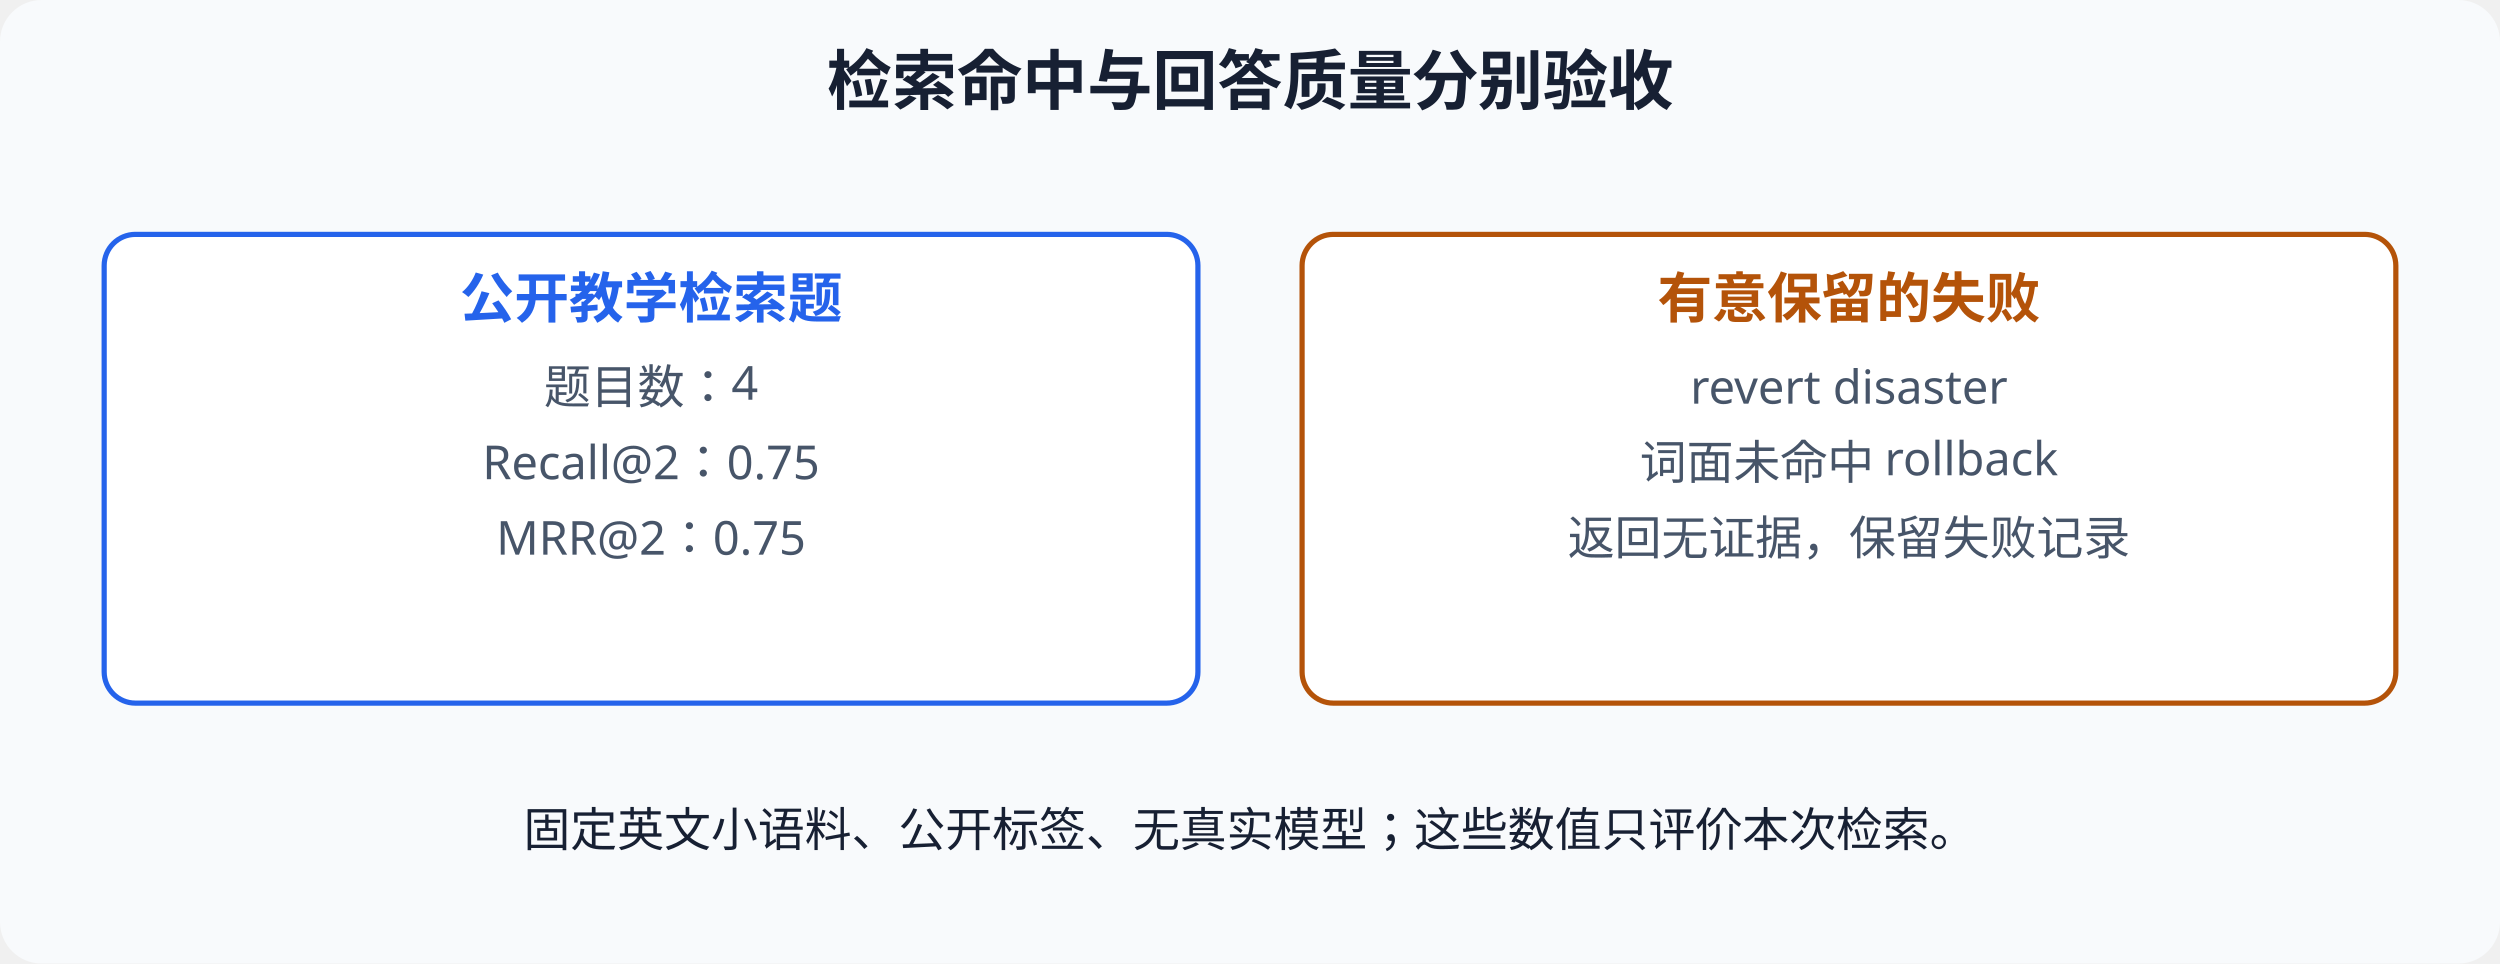
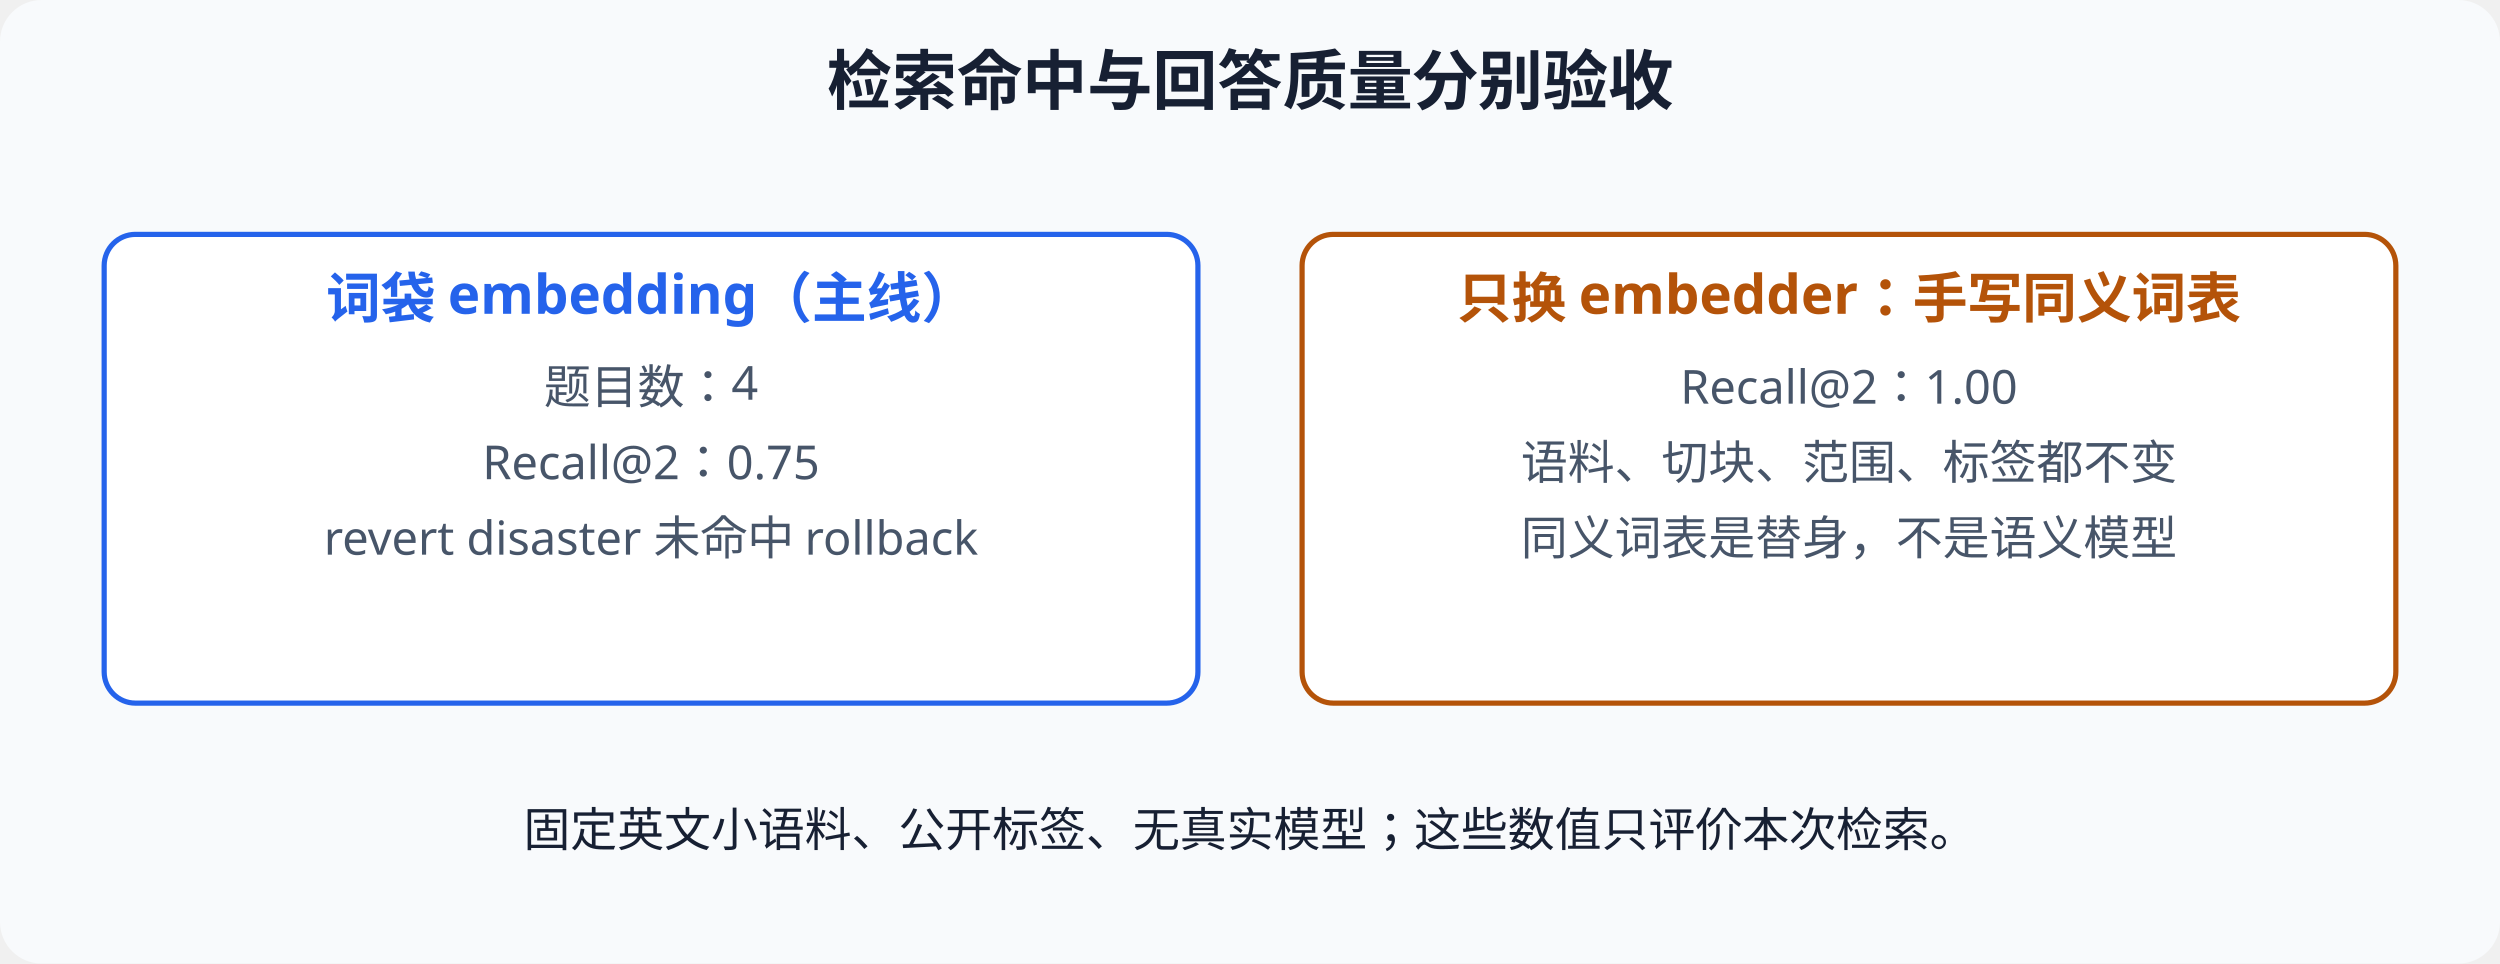
<svg xmlns="http://www.w3.org/2000/svg" width="960" height="370" viewBox="0 0 960 370" role="img" aria-labelledby="title desc">
  <defs>
    <marker id="arrow" viewBox="0 0 10 10" refX="9" refY="5" markerWidth="7" markerHeight="7" orient="auto">
      <path d="M0 0L10 5L0 10Z" fill="#64748b" />
    </marker>
  </defs>
  <rect width="960" height="370" rx="16" fill="#f8fafc" />
  <g font-family="PingFang SC, Microsoft YaHei, sans-serif">
    <text x="480" y="40" text-anchor="middle" font-size="25" fill="#172033" font-weight="700">检索命中与回答质量分别验收</text>
    <rect x="40" y="90" width="420" height="180" rx="12" fill="#fff" stroke="#2563eb" stroke-width="2" />
-     <text x="250.0" y="122" text-anchor="middle" font-size="21" fill="#2563eb" font-weight="700">公开教学检索题</text>
+     <text x="250.0" y="122" text-anchor="middle" font-size="21" fill="#2563eb" font-weight="700">词袋 embedding（主线）</text>
    <text x="250.0" y="155" text-anchor="middle" font-size="18" fill="#475569" font-weight="400">题目数：4</text>
    <text x="250.0" y="184" text-anchor="middle" font-size="18" fill="#475569" font-weight="400">Recall@2：0.75</text>
-     <text x="250.0" y="213" text-anchor="middle" font-size="18" fill="#475569" font-weight="400">MRR@2：0.75</text>
+     <text x="250.0" y="213" text-anchor="middle" font-size="18" fill="#475569" font-weight="400">revert disaster 未命中 rollback</text>
    <rect x="500" y="90" width="420" height="180" rx="12" fill="#fff" stroke="#b45309" stroke-width="2" />
-     <text x="710.0" y="122" text-anchor="middle" font-size="21" fill="#b45309" font-weight="700">有意保留的失败</text>
-     <text x="710.0" y="155" text-anchor="middle" font-size="18" fill="#475569" font-weight="400">revert disaster</text>
-     <text x="710.0" y="184" text-anchor="middle" font-size="18" fill="#475569" font-weight="400">词面未命中 rollback</text>
-     <text x="710.0" y="213" text-anchor="middle" font-size="18" fill="#475569" font-weight="400">返回无证据，保留失败记录</text>
+     <text x="710.0" y="122" text-anchor="middle" font-size="21" fill="#b45309" font-weight="700">只换 embedder：手写同义词表</text>
+     <text x="710.0" y="155" text-anchor="middle" font-size="18" fill="#475569" font-weight="400">Recall@2：1.00</text>
+     <text x="710.0" y="184" text-anchor="middle" font-size="18" fill="#475569" font-weight="400">语料、切块、范围、标签都不变</text>
+     <text x="710.0" y="213" text-anchor="middle" font-size="18" fill="#475569" font-weight="400">同义词表是替身，不是语义模型</text>
    <text x="480" y="325" text-anchor="middle" font-size="18" fill="#172033" font-weight="400">固定英文小语料、公开标签、无真实模型；这些数值只评价本次检索。</text>
  </g>
</svg>
